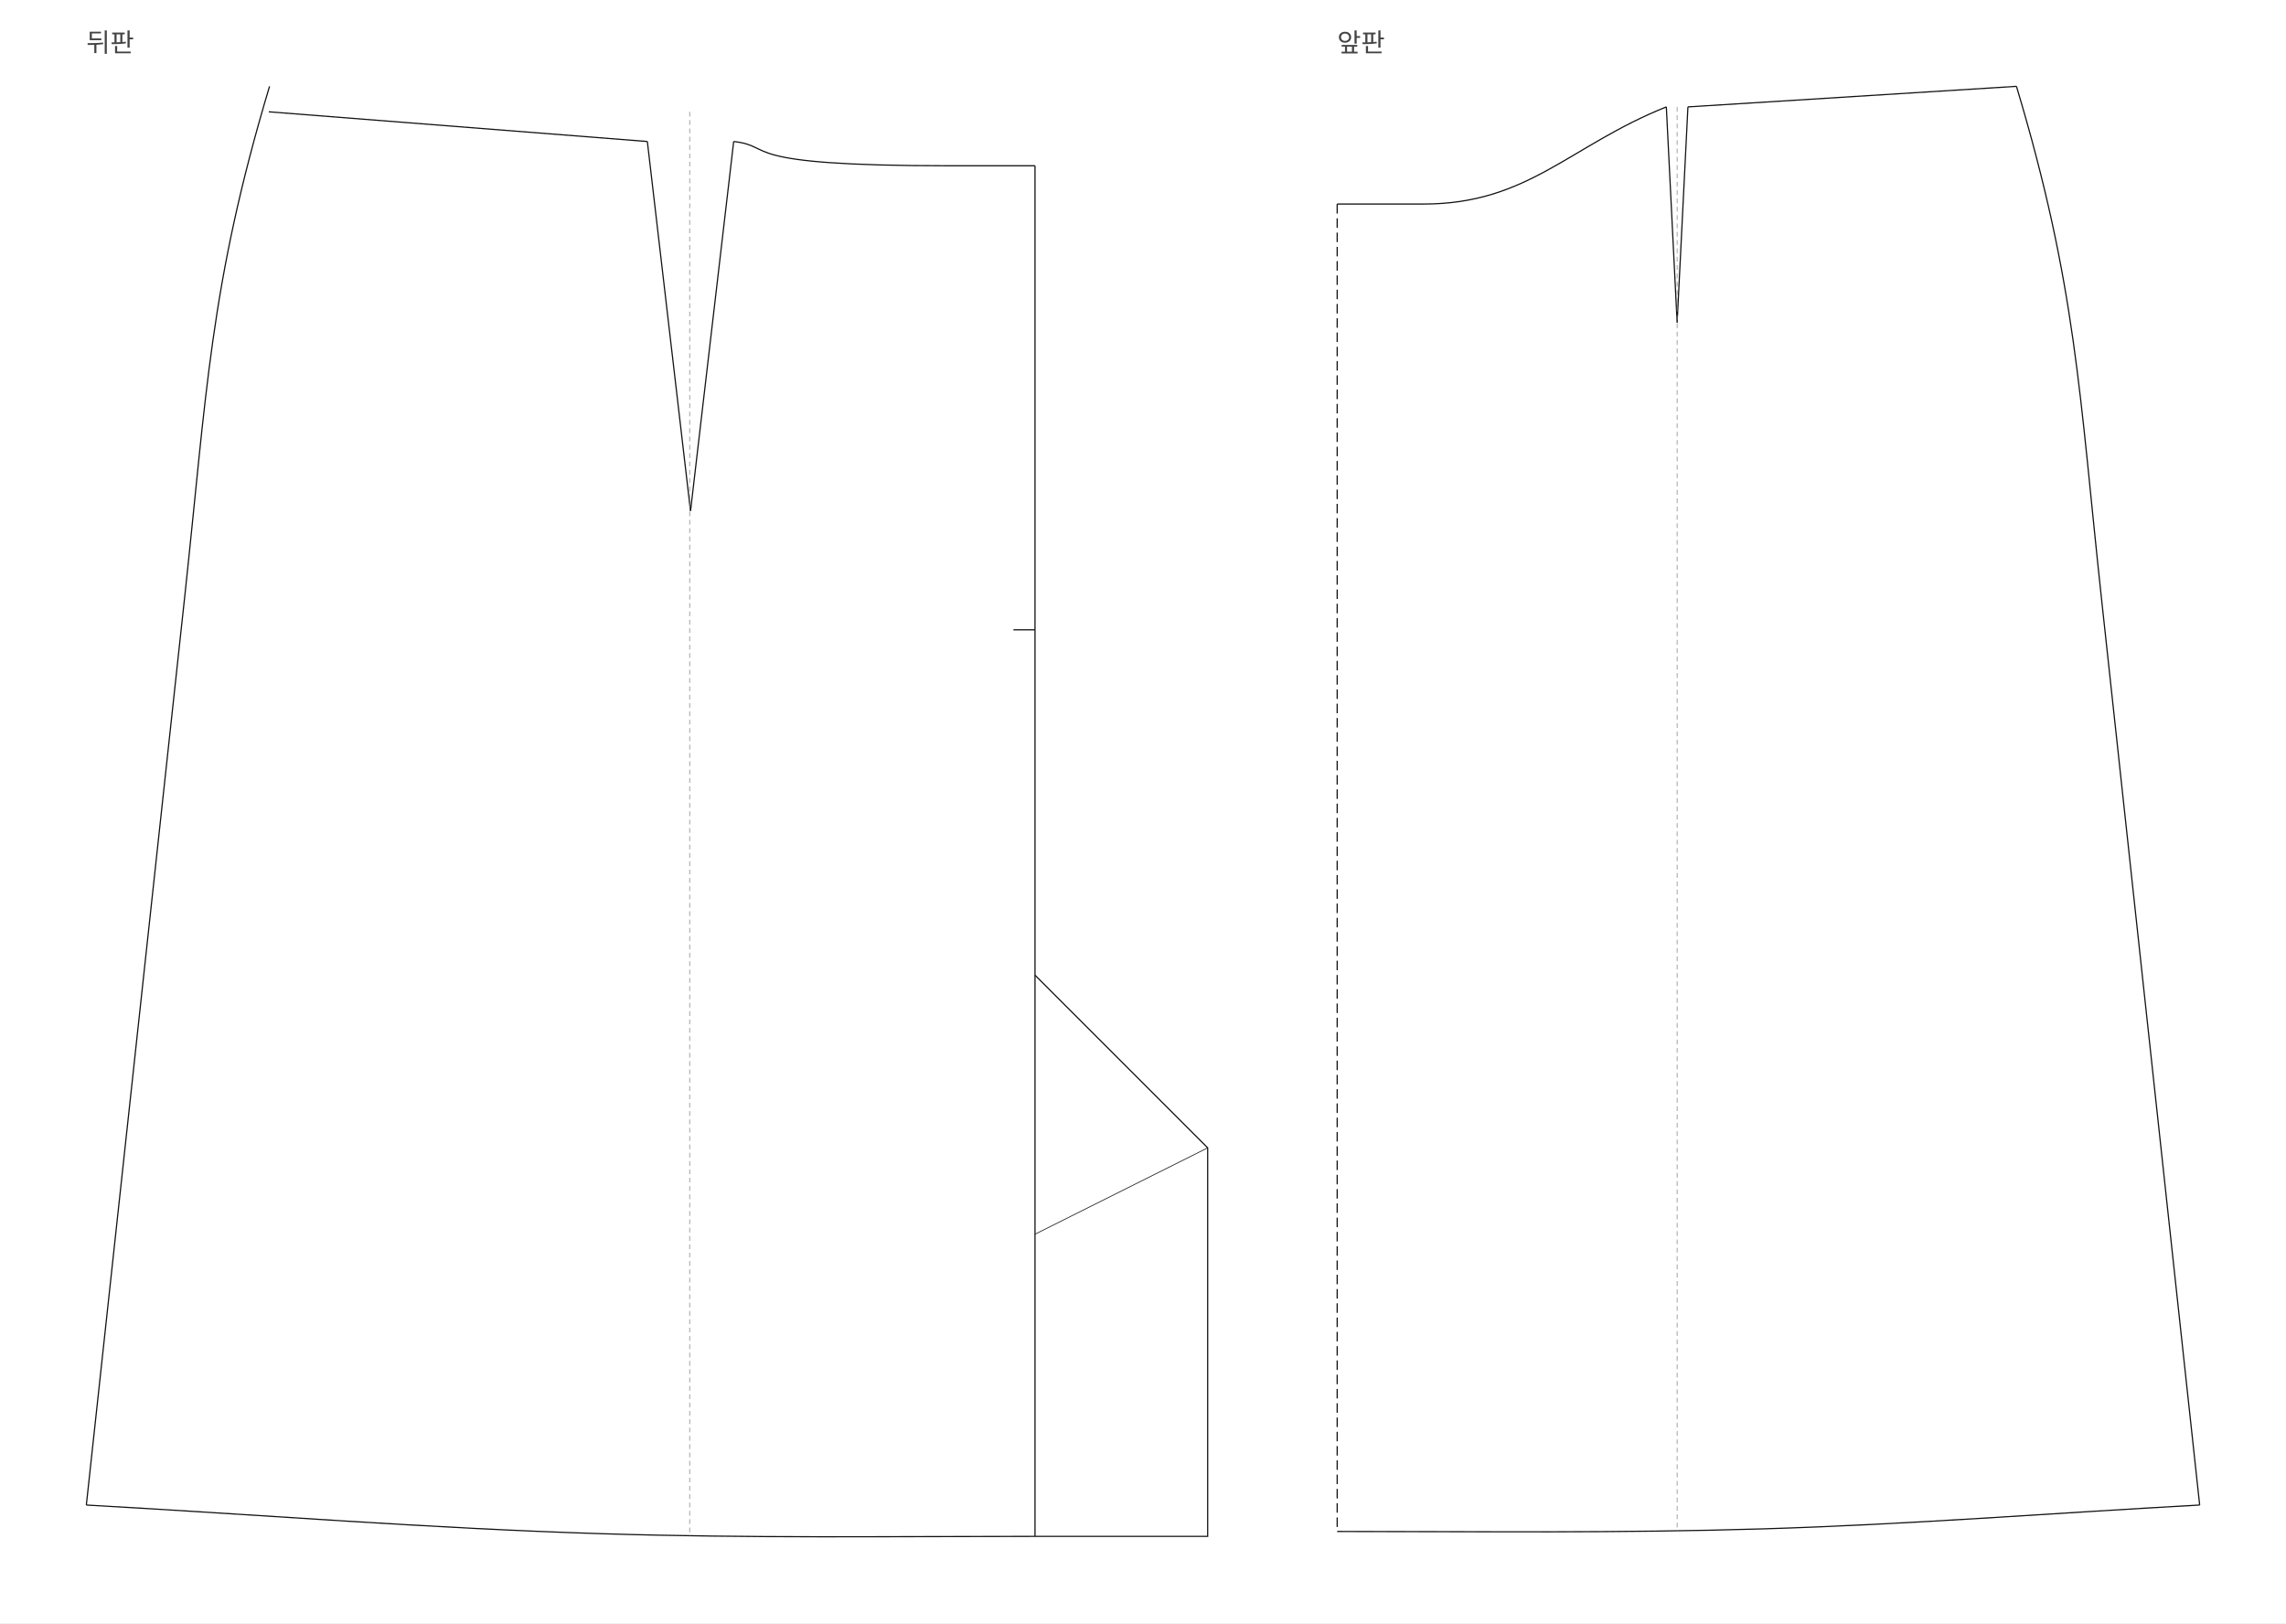
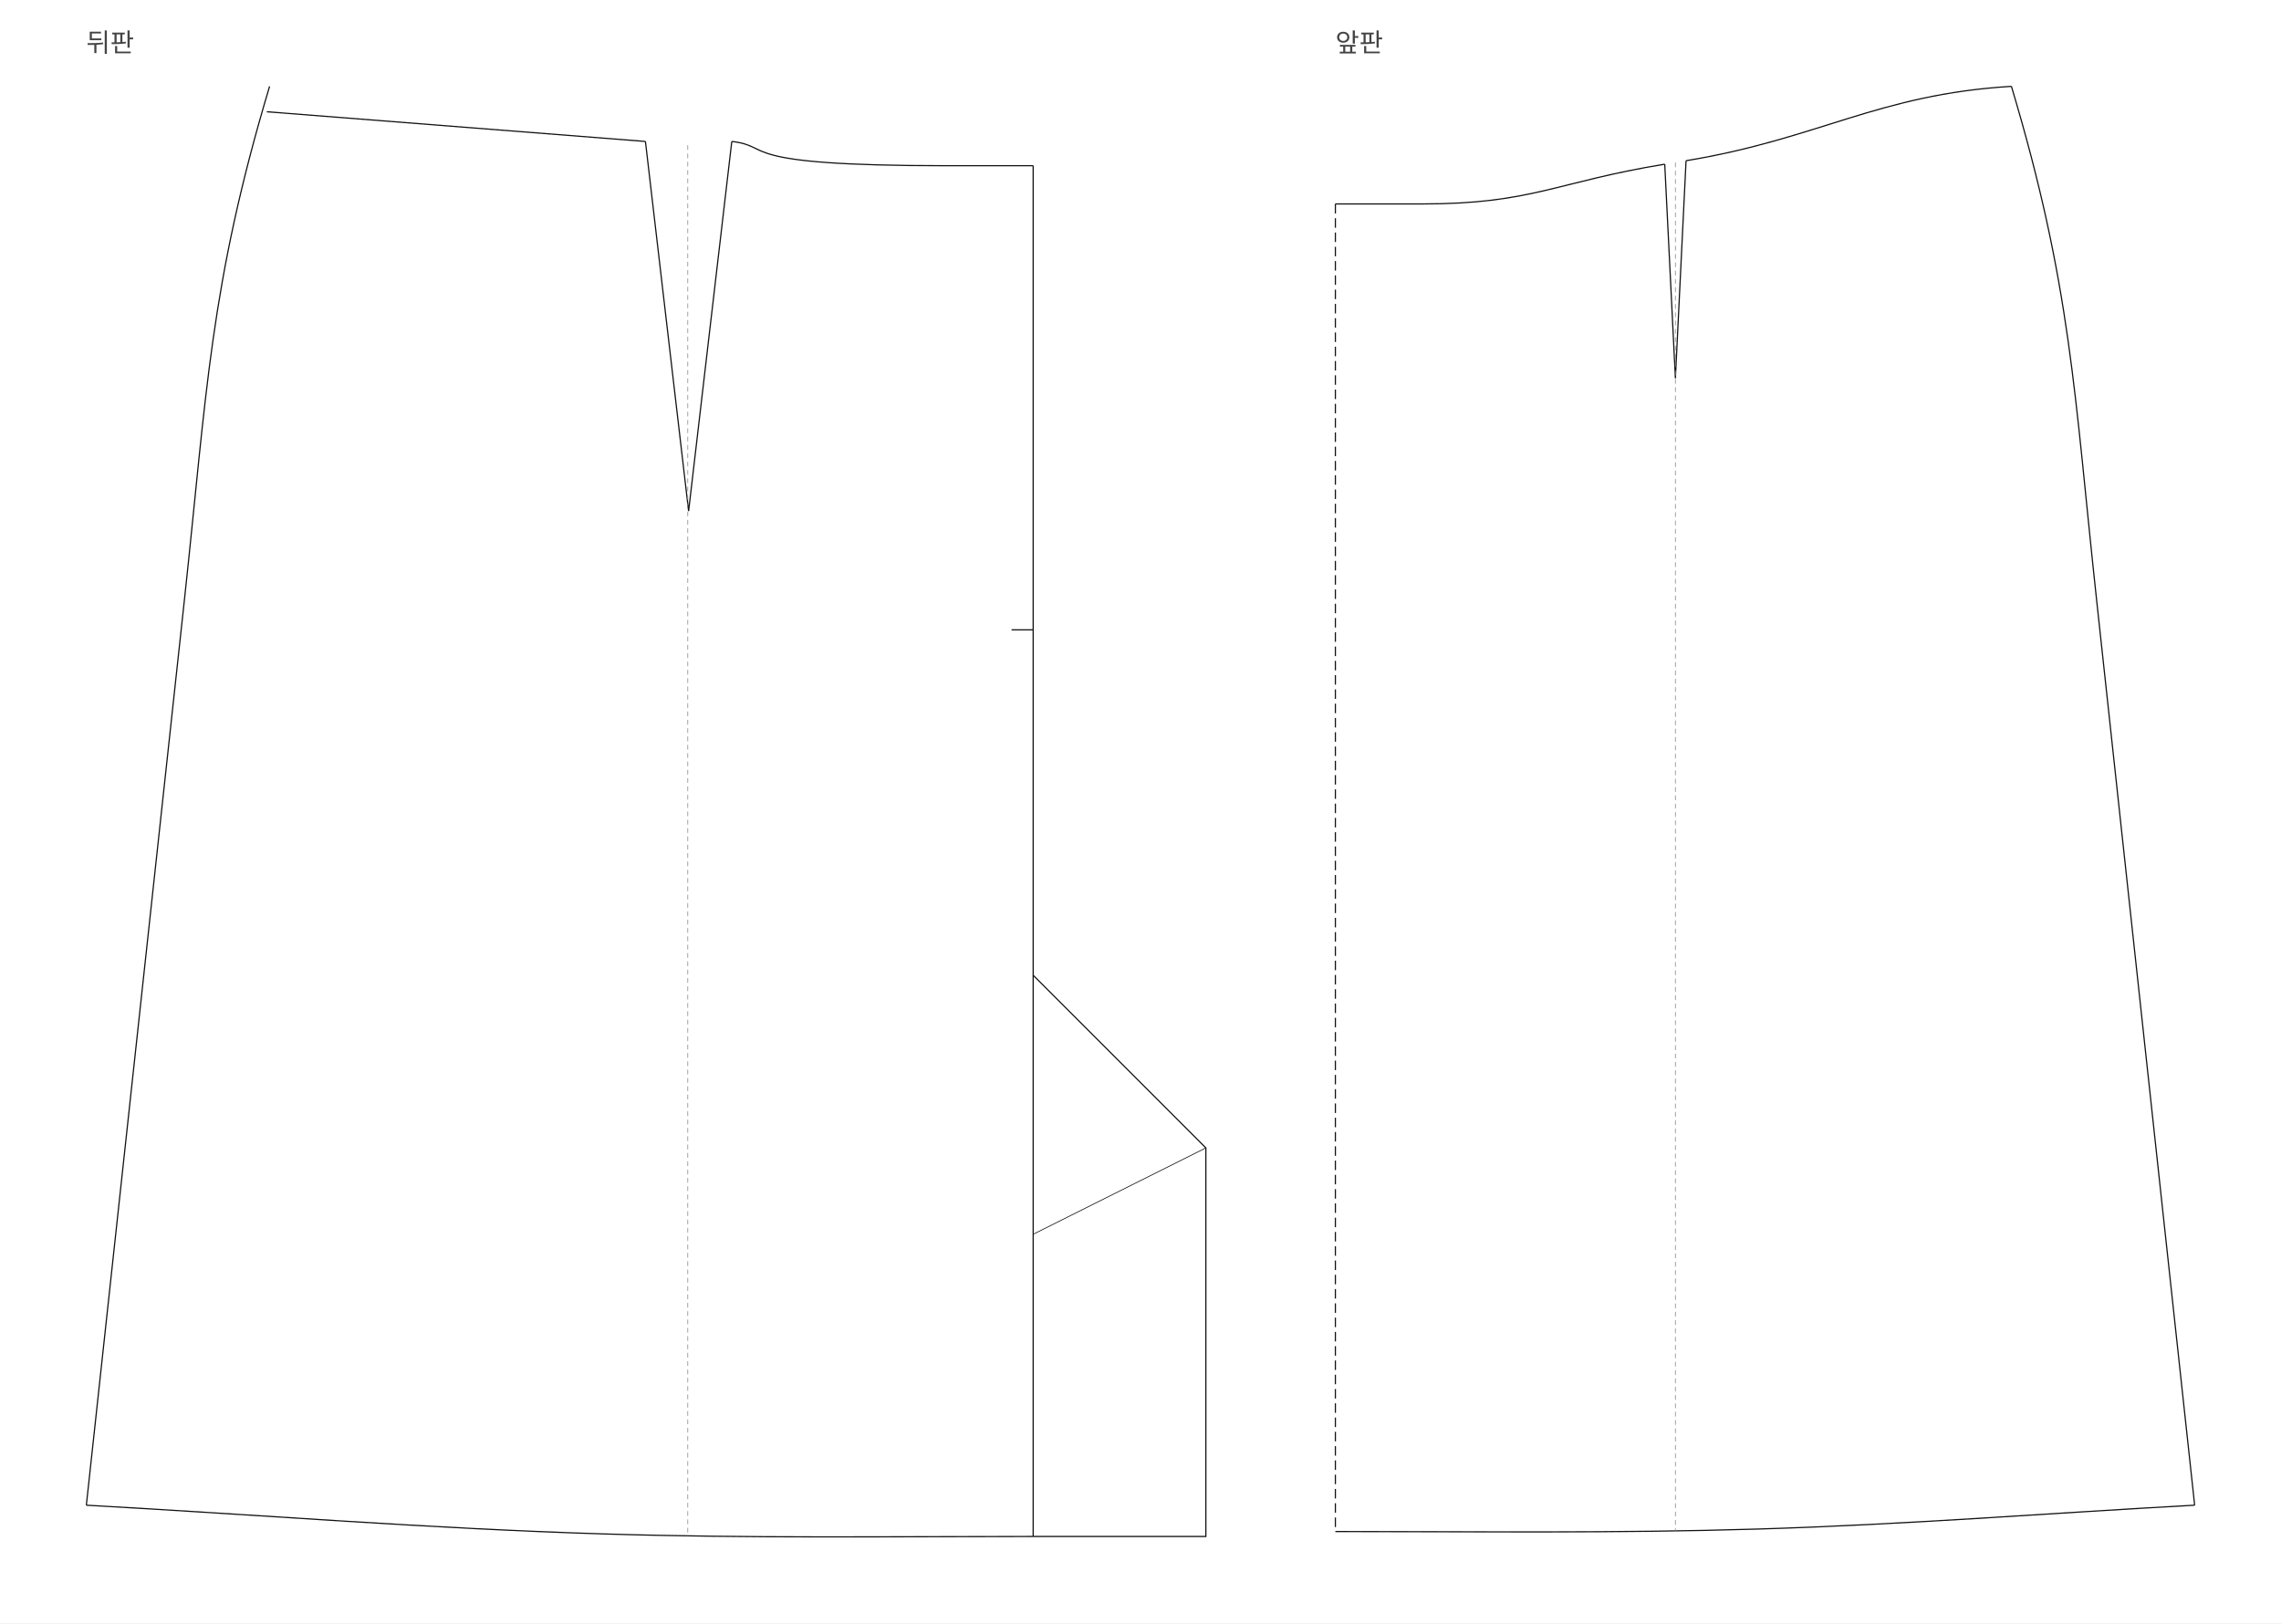
- <svg xmlns="http://www.w3.org/2000/svg" width="672.539mm" height="477.505mm" viewBox="0 0 672.539 477.505">
+ <svg xmlns="http://www.w3.org/2000/svg" width="670.954mm" height="477.493mm" viewBox="0 0 670.954 477.493">
  <rect width="100%" height="100%" fill="white" />
  <g id="뒤판">
    <g id="outline" fill="none" stroke="#111" stroke-width="0.35">
-       <path d="M304.498 286.891L355.298 337.691L355.298 451.991L304.498 451.991" />
-       <path d="M304.498 48.766L304.498 451.991" />
-       <path d="M304.498 48.766C298.402 48.766 294.592 48.766 279.098 48.766C215.447 48.766 228.498 43.056 215.849 41.629" />
-       <path d="M190.449 41.629L79.073 32.891" />
+       <path d="M303.903 286.873L354.703 337.673L354.703 451.973L303.903 451.973" />
+       <path d="M303.903 48.748L303.903 451.973" />
+       <path d="M303.903 48.748C297.807 48.748 293.997 48.748 278.503 48.748C214.853 48.748 227.904 43.038 215.254 41.611" />
+       <path d="M189.854 41.611L78.478 32.873" />
      <path d="M79.299 25.4C61.688 84.105 60.834 115.627 54.234 176.561C44.43 267.072 35.204 352.26 25.4 442.772" />
-       <path d="M304.498 451.991C261.333 451.991 220.689 452.551 177.544 451.223C125.76 449.629 77.129 445.645 25.4 442.772" />
+       <path d="M303.903 451.973C260.94 451.973 220.487 452.542 177.544 451.223C125.76 449.632 77.129 445.645 25.4 442.772" />
    </g>
    <g id="dart" fill="none" stroke="#111" stroke-width="0.35">
-       <path d="M215.849 41.629L203.149 150.366L190.449 41.629" />
+       <path d="M215.254 41.611L202.554 150.348L189.854 41.611" />
    </g>
    <g id="construction" fill="none" stroke="#888" stroke-width="0.21" stroke-dasharray="1.4,1.05">
-       <path d="M202.898 32.891L202.898 451.991" />
+       <path d="M202.303 42.7L202.303 451.973" />
    </g>
    <g id="mark" fill="none" stroke="#111" stroke-width="0.21">
-       <path d="M304.498 363.091L355.298 337.691" />
+       <path d="M303.903 363.073L354.703 337.673" />
    </g>
    <g id="notch" fill="none" stroke="#111" stroke-width="0.35">
-       <path d="M304.498 185.291L298.148 185.291" />
+       <path d="M303.903 185.273L297.553 185.273" />
    </g>
    <text x="25.4" y="15.24" font-size="7.62" font-family="sans-serif" fill="#444">뒤판</text>
  </g>
  <g id="앞판">
    <g id="outline" fill="none" stroke="#111" stroke-width="0.35">
-       <path d="M393.398 60.025C401.78 60.025 410.416 60.025 418.798 60.025C449.574 60.025 461.66 42.88 490.235 31.45" />
-       <path d="M496.585 31.45L593.239 25.4" />
-       <path d="M593.239 25.4C610.851 84.105 611.705 115.627 618.305 176.561C628.108 267.072 637.335 352.26 647.139 442.772" />
-       <path d="M393.398 450.55C436.023 450.55 476.158 451.076 518.764 449.783C562.456 448.457 603.491 445.156 647.139 442.772" />
+       <path d="M392.803 59.995C401.185 59.995 409.821 59.995 418.203 59.995C450.797 59.995 457.517 53.562 489.682 48.299" />
+       <path d="M495.949 47.273C534.703 40.932 552.456 27.752 591.655 25.4" />
+       <path d="M591.655 25.4C609.266 84.105 610.12 115.627 616.72 176.561C626.524 267.072 635.751 352.26 645.554 442.772" />
+       <path d="M392.803 450.52C435.092 450.52 474.91 451.061 517.179 449.783C560.872 448.461 601.907 445.156 645.554 442.772" />
    </g>
    <g id="dart" fill="none" stroke="#111" stroke-width="0.35">
-       <path d="M490.235 31.45L493.41 94.95L496.585 31.45" />
+       <path d="M489.682 48.299L492.816 111.286L495.949 47.273" />
    </g>
    <g id="construction" fill="none" stroke="#888" stroke-width="0.21" stroke-dasharray="1.4,1.05">
-       <path d="M493.41 31.45L493.41 450.55" />
+       <path d="M492.816 47.786L492.816 450.52" />
    </g>
    <g id="fold" fill="none" stroke="#111" stroke-width="0.35" stroke-dasharray="2.8,1.4">
-       <path d="M393.398 60.025L393.398 450.55" />
+       <path d="M392.803 59.995L392.803 450.52" />
    </g>
-     <text x="393.398" y="15.24" font-size="7.62" font-family="sans-serif" fill="#444">앞판</text>
+     <text x="392.803" y="15.24" font-size="7.62" font-family="sans-serif" fill="#444">앞판</text>
  </g>
</svg>
